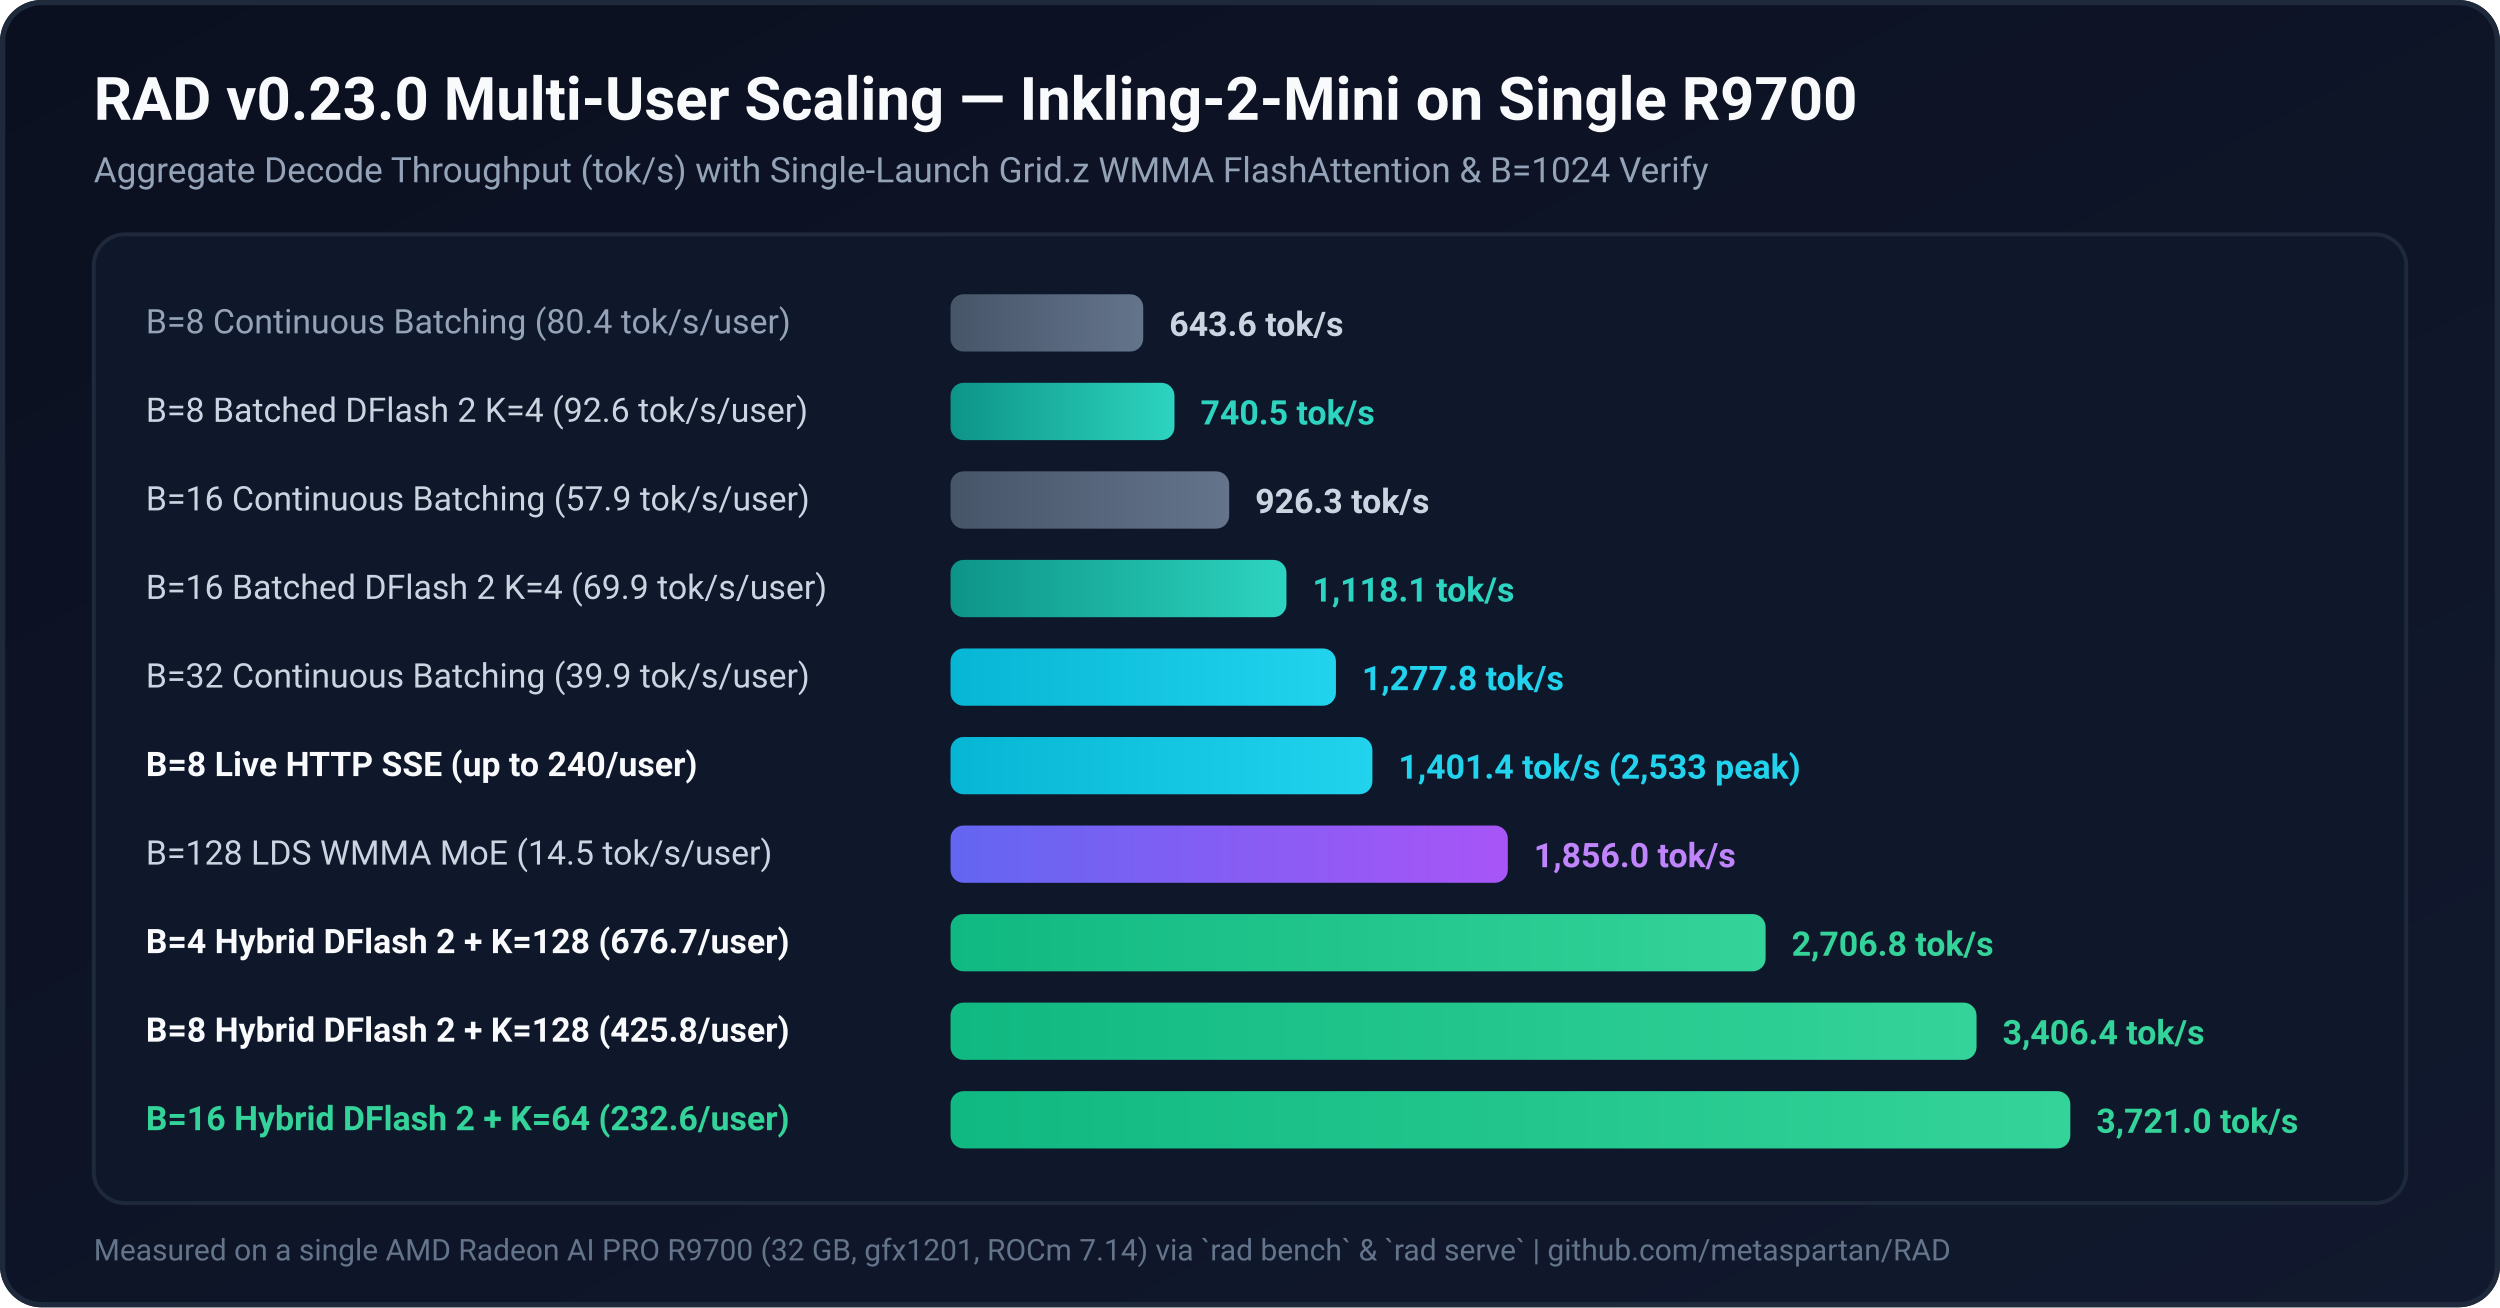
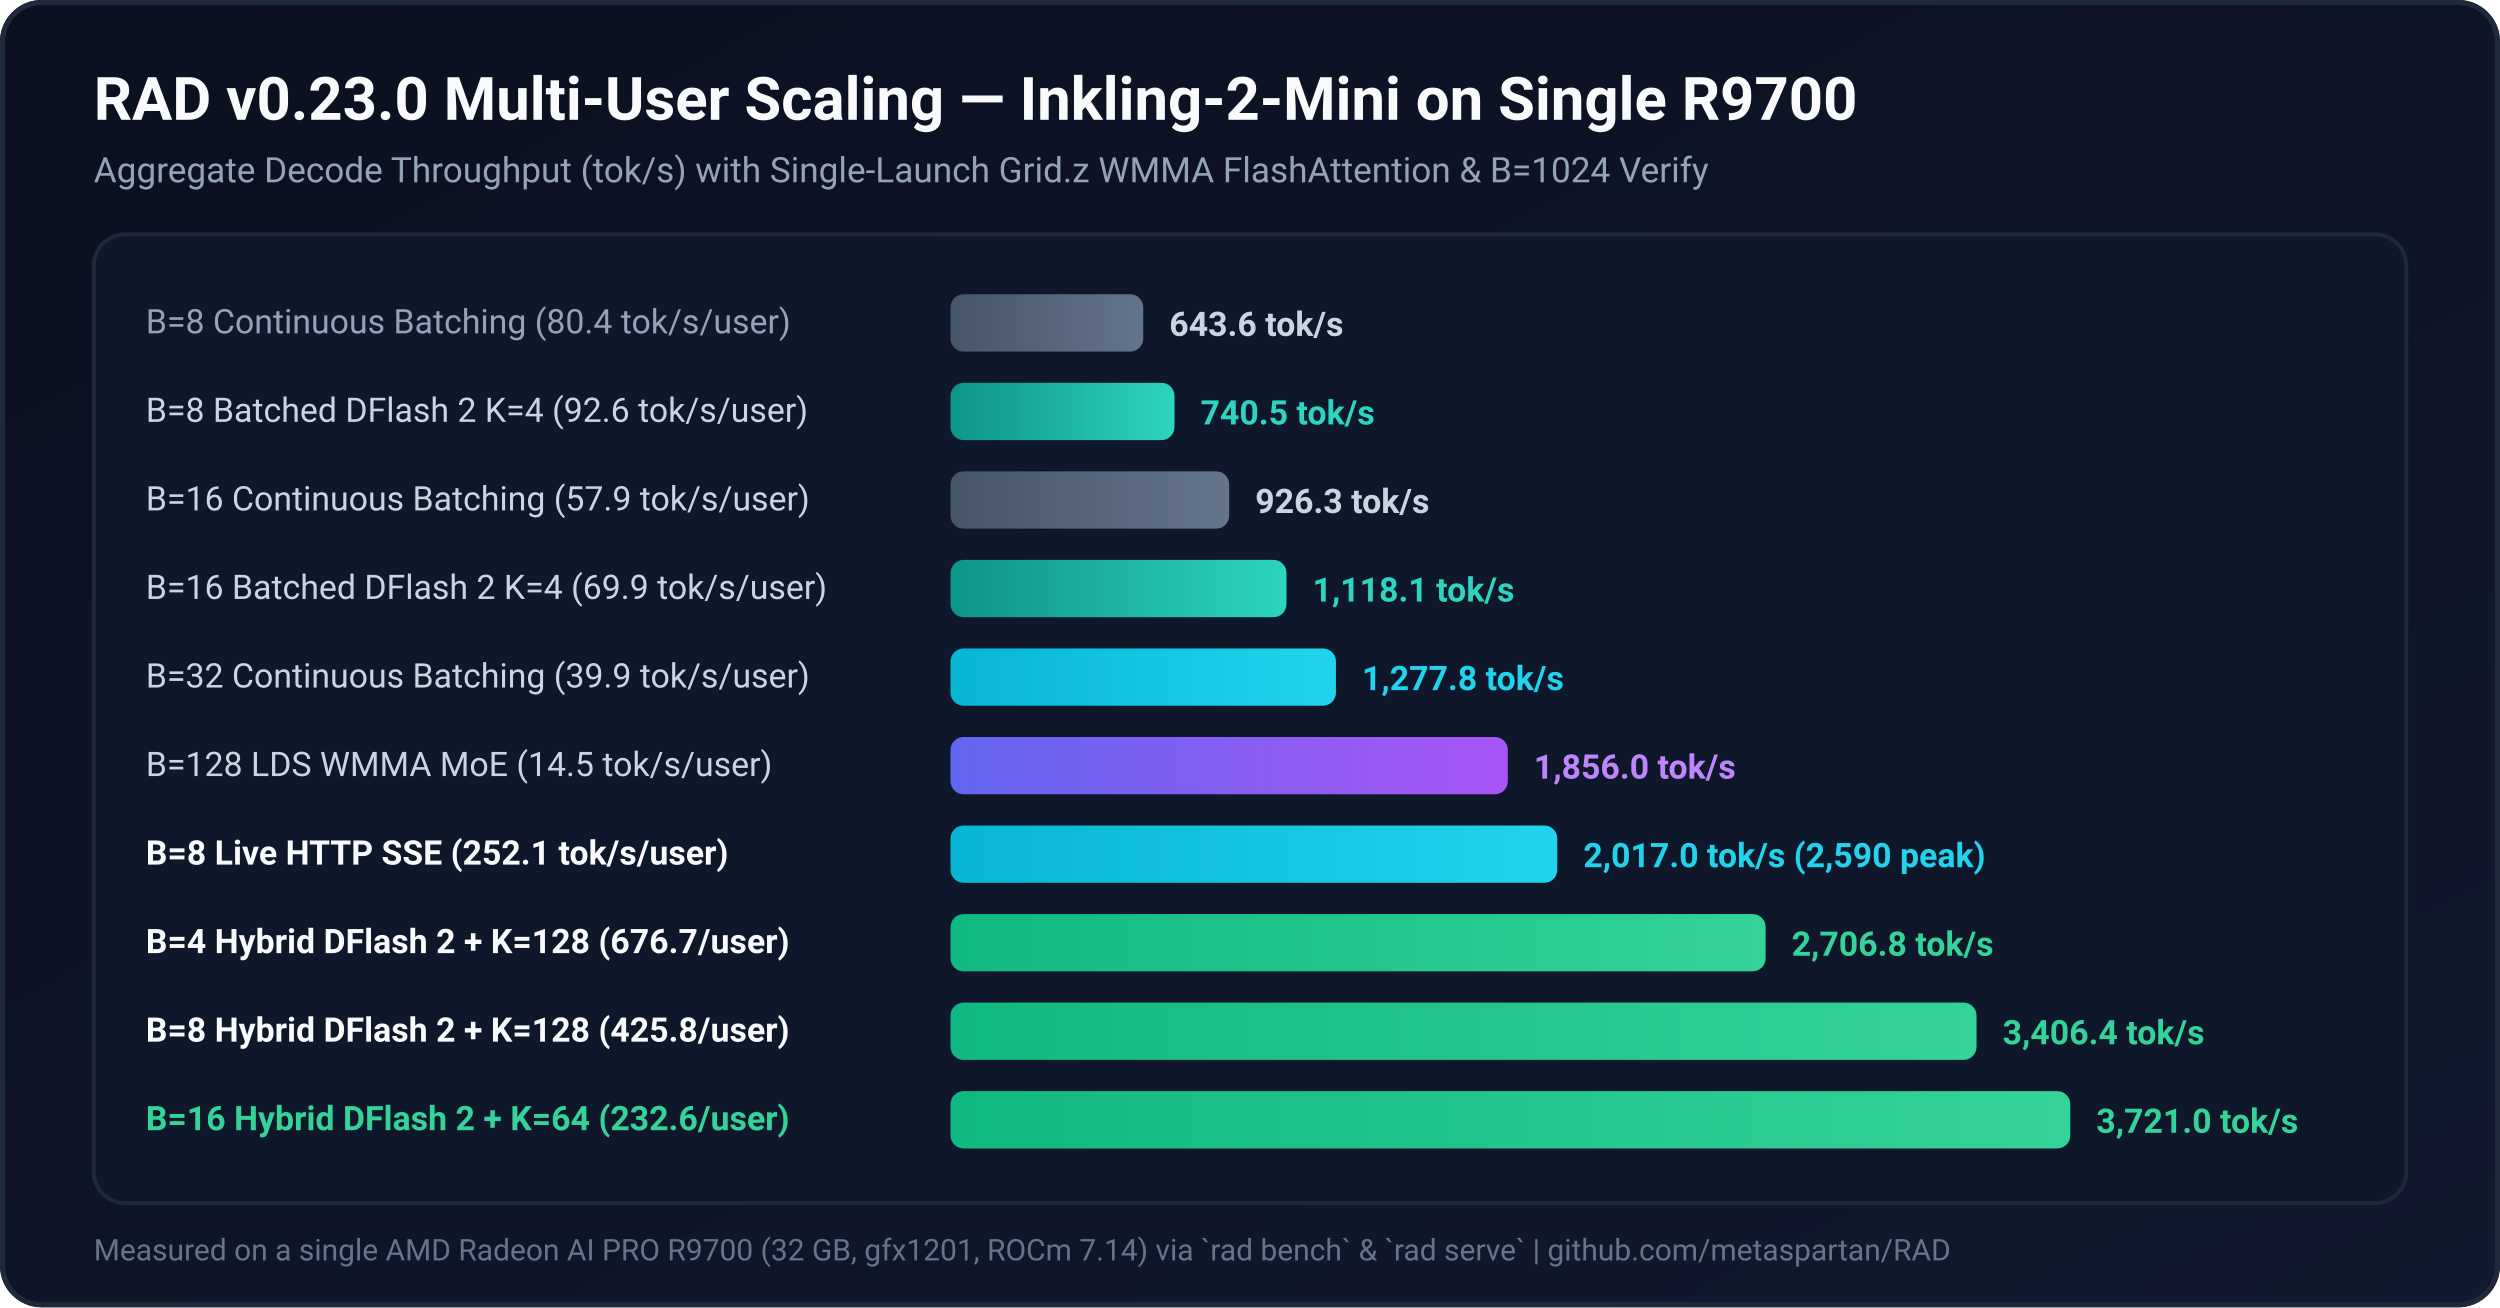
<svg xmlns="http://www.w3.org/2000/svg" viewBox="0 0 960 502" width="960" height="502">
  <defs>
    <linearGradient id="bg" x1="0" y1="0" x2="1" y2="1">
      <stop offset="0%" stop-color="#0b1020" />
      <stop offset="100%" stop-color="#11192e" />
    </linearGradient>
    <linearGradient id="greenGrad" x1="0" y1="0" x2="1" y2="0">
      <stop offset="0%" stop-color="#10b981" />
      <stop offset="100%" stop-color="#34d399" />
    </linearGradient>
    <linearGradient id="tealGrad" x1="0" y1="0" x2="1" y2="0">
      <stop offset="0%" stop-color="#0d9488" />
      <stop offset="100%" stop-color="#2dd4bf" />
    </linearGradient>
    <linearGradient id="cyanGrad" x1="0" y1="0" x2="1" y2="0">
      <stop offset="0%" stop-color="#06b6d4" />
      <stop offset="100%" stop-color="#22d3ee" />
    </linearGradient>
    <linearGradient id="purpleGrad" x1="0" y1="0" x2="1" y2="0">
      <stop offset="0%" stop-color="#6366f1" />
      <stop offset="100%" stop-color="#a855f7" />
    </linearGradient>
    <linearGradient id="slateGrad" x1="0" y1="0" x2="1" y2="0">
      <stop offset="0%" stop-color="#475569" />
      <stop offset="100%" stop-color="#64748b" />
    </linearGradient>
  </defs>
  <rect width="960" height="502" rx="16" fill="url(#bg)" />
  <rect x="1" y="1" width="958" height="500" rx="15" fill="none" stroke="#1e293b" stroke-width="2" />
  <text x="36" y="46" font-family="system-ui, -apple-system, Segoe UI, Roboto, sans-serif" font-size="23" font-weight="700" fill="#f8fafc">RAD v0.23.0 Multi-User Scaling — Inkling-2-Mini on Single R9700</text>
  <text x="36" y="70" font-family="system-ui, -apple-system, Segoe UI, Roboto, sans-serif" font-size="13.5" fill="#94a3b8">Aggregate Decode Throughput (tok/s) with Single-Launch Grid.z WMMA FlashAttention &amp; B=1024 Verify</text>
  <rect x="36" y="90" width="888" height="372" rx="12" fill="#0f172a" stroke="#1e293b" stroke-width="1.5" />
  <text x="56" y="128" font-family="system-ui, -apple-system, Segoe UI, Roboto, sans-serif" font-size="13" fill="#94a3b8">B=8 Continuous Batching (80.4 tok/s/user)</text>
  <rect x="365" y="113" width="74" height="22" rx="5" fill="url(#slateGrad)" />
  <text x="449" y="129" font-family="system-ui, -apple-system, Segoe UI, Roboto, sans-serif" font-size="13" font-weight="700" fill="#cbd5e1">643.6 tok/s</text>
  <text x="56" y="162" font-family="system-ui, -apple-system, Segoe UI, Roboto, sans-serif" font-size="13" fill="#cbd5e1">B=8 Batched DFlash 2 K=4 (92.6 tok/s/user)</text>
  <rect x="365" y="147" width="86" height="22" rx="5" fill="url(#tealGrad)" />
  <text x="461" y="163" font-family="system-ui, -apple-system, Segoe UI, Roboto, sans-serif" font-size="13" font-weight="700" fill="#2dd4bf">740.5 tok/s</text>
  <text x="56" y="196" font-family="system-ui, -apple-system, Segoe UI, Roboto, sans-serif" font-size="13" fill="#cbd5e1">B=16 Continuous Batching (57.9 tok/s/user)</text>
  <rect x="365" y="181" width="107" height="22" rx="5" fill="url(#slateGrad)" />
  <text x="482" y="197" font-family="system-ui, -apple-system, Segoe UI, Roboto, sans-serif" font-size="13" font-weight="700" fill="#cbd5e1">926.3 tok/s</text>
  <text x="56" y="230" font-family="system-ui, -apple-system, Segoe UI, Roboto, sans-serif" font-size="13" fill="#cbd5e1">B=16 Batched DFlash 2 K=4 (69.9 tok/s/user)</text>
  <rect x="365" y="215" width="129" height="22" rx="5" fill="url(#tealGrad)" />
  <text x="504" y="231" font-family="system-ui, -apple-system, Segoe UI, Roboto, sans-serif" font-size="13" font-weight="700" fill="#2dd4bf">1,118.1 tok/s</text>
  <text x="56" y="264" font-family="system-ui, -apple-system, Segoe UI, Roboto, sans-serif" font-size="13" fill="#cbd5e1">B=32 Continuous Batching (39.9 tok/s/user)</text>
  <rect x="365" y="249" width="148" height="22" rx="5" fill="url(#cyanGrad)" />
  <text x="523" y="265" font-family="system-ui, -apple-system, Segoe UI, Roboto, sans-serif" font-size="13" font-weight="700" fill="#22d3ee">1,277.8 tok/s</text>
-   <text x="56" y="298" font-family="system-ui, -apple-system, Segoe UI, Roboto, sans-serif" font-size="13" font-weight="700" fill="#f8fafc">B=8 Live HTTP SSE (up to 240/user)</text>
-   <rect x="365" y="283" width="162" height="22" rx="5" fill="url(#cyanGrad)" />
-   <text x="537" y="299" font-family="system-ui, -apple-system, Segoe UI, Roboto, sans-serif" font-size="13" font-weight="700" fill="#22d3ee">1,401.4 tok/s (2,533 peak)</text>
-   <text x="56" y="332" font-family="system-ui, -apple-system, Segoe UI, Roboto, sans-serif" font-size="13" fill="#cbd5e1">B=128 LDS WMMA MoE (14.5 tok/s/user)</text>
-   <rect x="365" y="317" width="214" height="22" rx="5" fill="url(#purpleGrad)" />
-   <text x="589" y="333" font-family="system-ui, -apple-system, Segoe UI, Roboto, sans-serif" font-size="13" font-weight="700" fill="#c084fc">1,856.0 tok/s</text>
+   <text x="56" y="298" font-family="system-ui, -apple-system, Segoe UI, Roboto, sans-serif" font-size="13" fill="#cbd5e1">B=128 LDS WMMA MoE (14.5 tok/s/user)</text>
+   <rect x="365" y="283" width="214" height="22" rx="5" fill="url(#purpleGrad)" />
+   <text x="589" y="299" font-family="system-ui, -apple-system, Segoe UI, Roboto, sans-serif" font-size="13" font-weight="700" fill="#c084fc">1,856.0 tok/s</text>
+   <text x="56" y="332" font-family="system-ui, -apple-system, Segoe UI, Roboto, sans-serif" font-size="13" font-weight="700" fill="#f8fafc">B=8 Live HTTP SSE (252.1 tok/s/user)</text>
+   <rect x="365" y="317" width="233" height="22" rx="5" fill="url(#cyanGrad)" />
+   <text x="608" y="333" font-family="system-ui, -apple-system, Segoe UI, Roboto, sans-serif" font-size="13" font-weight="700" fill="#22d3ee">2,017.0 tok/s (2,590 peak)</text>
  <text x="56" y="366" font-family="system-ui, -apple-system, Segoe UI, Roboto, sans-serif" font-size="13" font-weight="700" fill="#f8fafc">B=4 Hybrid DFlash 2 + K=128 (676.7/user)</text>
  <rect x="365" y="351" width="313" height="22" rx="5" fill="url(#greenGrad)" />
  <text x="688" y="367" font-family="system-ui, -apple-system, Segoe UI, Roboto, sans-serif" font-size="13" font-weight="700" fill="#34d399">2,706.8 tok/s</text>
  <text x="56" y="400" font-family="system-ui, -apple-system, Segoe UI, Roboto, sans-serif" font-size="13" font-weight="700" fill="#f8fafc">B=8 Hybrid DFlash 2 + K=128 (425.8/user)</text>
  <rect x="365" y="385" width="394" height="22" rx="5" fill="url(#greenGrad)" />
  <text x="769" y="401" font-family="system-ui, -apple-system, Segoe UI, Roboto, sans-serif" font-size="13" font-weight="700" fill="#34d399">3,406.4 tok/s</text>
  <text x="56" y="434" font-family="system-ui, -apple-system, Segoe UI, Roboto, sans-serif" font-size="13" font-weight="700" fill="#34d399">B=16 Hybrid DFlash 2 + K=64 (232.6/user)</text>
  <rect x="365" y="419" width="430" height="22" rx="5" fill="url(#greenGrad)" />
  <text x="805" y="435" font-family="system-ui, -apple-system, Segoe UI, Roboto, sans-serif" font-size="13" font-weight="700" fill="#34d399">3,721.0 tok/s</text>
  <text x="36" y="484" font-family="system-ui, -apple-system, Segoe UI, Roboto, sans-serif" font-size="11.5" fill="#64748b">Measured on a single AMD Radeon AI PRO R9700 (32 GB, gfx1201, ROCm 7.14) via `rad bench` &amp; `rad serve` | github.com/metaspartan/RAD</text>
</svg>
